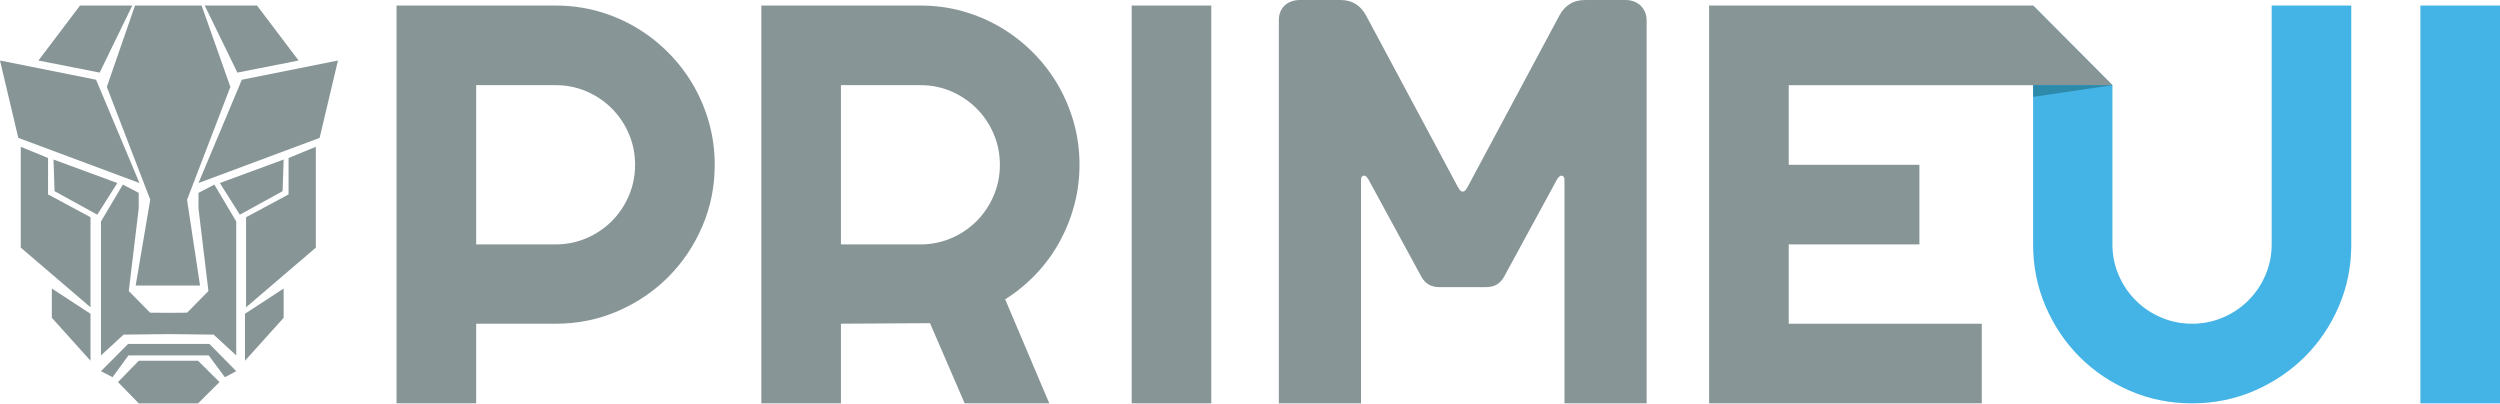
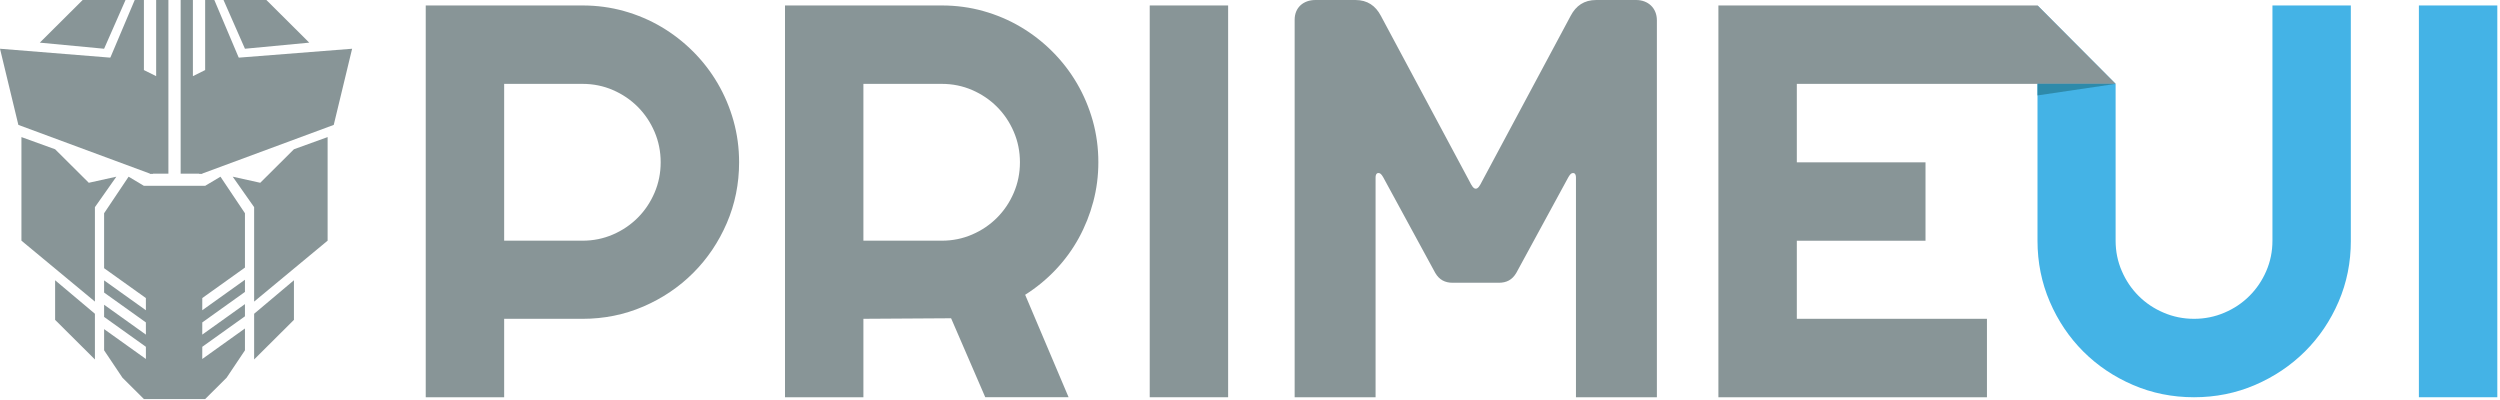
- <svg xmlns="http://www.w3.org/2000/svg" version="1.1" id="LOGO" x="0px" y="0px" width="419.542px" height="67.7px" viewBox="0 0 419.542 67.7" enable-background="new 0 0 419.542 67.7" xml:space="preserve">
-   <g>
-     <g>
-       <path fill="#889597" d="M79.908,67.69H66.545V0.931h26.721c2.454,0,4.812,0.319,7.078,0.955c2.265,0.636,4.384,1.536,6.353,2.7    c1.971,1.165,3.771,2.562,5.402,4.19c1.629,1.629,3.024,3.435,4.189,5.421c1.162,1.987,2.064,4.114,2.7,6.379    c0.633,2.264,0.955,4.625,0.955,7.078c0,3.662-0.7,7.113-2.093,10.356c-1.398,3.242-3.307,6.074-5.727,8.494    c-2.422,2.422-5.255,4.328-8.497,5.728c-3.242,1.396-6.697,2.095-10.359,2.095H79.909L79.908,67.69L79.908,67.69z M79.908,14.292    v26.721h13.358c1.831,0,3.553-0.349,5.169-1.048c1.613-0.694,3.024-1.651,4.235-2.86c1.209-1.211,2.166-2.633,2.864-4.262    c0.698-1.629,1.045-3.355,1.045-5.188c0-1.833-0.347-3.564-1.045-5.193c-0.698-1.629-1.655-3.047-2.864-4.261    c-1.211-1.208-2.622-2.163-4.235-2.861c-1.616-0.698-3.338-1.048-5.169-1.048H79.908z" />
-       <path fill="#889597" d="M141.124,67.69h-13.36V0.931h26.721c2.451,0,4.812,0.319,7.079,0.955c2.264,0.636,4.383,1.536,6.352,2.7    c1.971,1.165,3.771,2.562,5.4,4.19s3.027,3.435,4.191,5.421c1.162,1.987,2.062,4.114,2.7,6.379    c0.633,2.264,0.952,4.625,0.952,7.078c0,2.295-0.285,4.531-0.861,6.703c-0.573,2.175-1.396,4.233-2.464,6.19    c-1.071,1.955-2.383,3.757-3.935,5.398c-1.554,1.645-3.292,3.07-5.213,4.285l7.4,17.455h-14.199l-5.82-13.453l-14.943,0.092V67.69    L141.124,67.69z M141.124,14.292v26.721h13.36c1.832,0,3.554-0.349,5.167-1.048c1.616-0.694,3.027-1.651,4.235-2.86    c1.211-1.211,2.169-2.633,2.864-4.262c0.7-1.629,1.048-3.355,1.048-5.188c0-1.833-0.348-3.564-1.048-5.193    c-0.695-1.629-1.652-3.047-2.864-4.261c-1.208-1.208-2.62-2.163-4.235-2.861c-1.613-0.698-3.335-1.048-5.167-1.048H141.124z" />
-       <path fill="#889597" d="M203.273,67.69h-13.36V0.931h13.36V67.69z" />
-       <path fill="#44B3E6" d="M394.585,41.012c0,3.695-0.693,7.16-2.092,10.406c-1.396,3.242-3.309,6.065-5.727,8.473    c-2.424,2.404-5.256,4.307-8.498,5.703c-3.24,1.396-6.713,2.096-10.404,2.096c-3.689,0-7.16-0.697-10.402-2.096    c-3.246-1.396-6.068-3.299-8.475-5.703c-2.404-2.406-4.305-5.229-5.701-8.473c-1.396-3.246-2.096-6.711-2.096-10.406V0.931    l13.311,13.361v26.722c0,1.83,0.352,3.553,1.053,5.166c0.693,1.615,1.648,3.025,2.859,4.238c1.211,1.211,2.627,2.166,4.262,2.858    c1.629,0.701,3.355,1.05,5.189,1.05c1.832,0,3.561-0.349,5.189-1.05c1.631-0.692,3.049-1.647,4.258-2.858    c1.215-1.213,2.168-2.623,2.863-4.238c0.699-1.613,1.051-3.336,1.051-5.166V0.931h13.357v40.081H394.585z" />
-       <path fill="#44B3E6" d="M419.542,67.69h-13.363V0.931h13.363V67.69z" />
-       <path fill="#889597" d="M332.578,67.69h-22.879h-22.883V34.311V0.931h27.188h27.189l6.654,6.679l6.658,6.683h-27.164h-27.162    v6.681v6.682h10.963h10.965v6.68v6.68h-10.965h-10.963v6.654v6.658h16.199h16.199v6.682V67.69L332.578,67.69z" />
+ <svg xmlns="http://www.w3.org/2000/svg" height="68" viewBox="0 0 426 68" width="426">
+   <g fill="none" fill-rule="evenodd" transform="">
+     <g fill-rule="nonzero" transform="translate(72)">
+       <g fill="#889597">
+         <path d="m13.908 67.69h-13.363v-66.759h26.721c2.454 0 4.812.319 7.078.955 2.265.636 4.384 1.536 6.353 2.7 1.971 1.165 3.771 2.562 5.402 4.19 1.629 1.629 3.024 3.435 4.189 5.421 1.162 1.987 2.064 4.114 2.7 6.379.633 2.264.955 4.625.955 7.078 0 3.662-.7 7.113-2.093 10.356-1.398 3.242-3.307 6.074-5.727 8.494-2.422 2.422-5.255 4.328-8.497 5.728-3.242 1.396-6.697 2.095-10.359 2.095h-13.358zm0-53.398v26.721h13.358c1.831 0 3.553-.349 5.169-1.048 1.613-.694 3.024-1.651 4.235-2.86 1.209-1.211 2.166-2.633 2.864-4.262s1.045-3.355 1.045-5.188-.347-3.564-1.045-5.193-1.655-3.047-2.864-4.261c-1.211-1.208-2.622-2.163-4.235-2.861-1.616-.698-3.338-1.048-5.169-1.048z" />
+         <path d="m75.124 67.69h-13.36v-66.759h26.721c2.451 0 4.812.319 7.079.955 2.264.636 4.383 1.536 6.352 2.7 1.971 1.165 3.771 2.562 5.4 4.19s3.027 3.435 4.191 5.421c1.162 1.987 2.062 4.114 2.7 6.379.633 2.264.952 4.625.952 7.078 0 2.295-.285 4.531-.861 6.703-.573 2.175-1.396 4.233-2.464 6.19-1.071 1.955-2.383 3.757-3.935 5.398-1.554 1.645-3.292 3.07-5.213 4.285l7.4 17.455h-14.199l-5.82-13.453-14.943.092zm0-53.398v26.721h13.36c1.832 0 3.554-.349 5.167-1.048 1.616-.694 3.027-1.651 4.235-2.86 1.211-1.211 2.169-2.633 2.864-4.262.7-1.629 1.048-3.355 1.048-5.188s-.348-3.564-1.048-5.193c-.695-1.629-1.652-3.047-2.864-4.261-1.208-1.208-2.62-2.163-4.235-2.861-1.613-.698-3.335-1.048-5.167-1.048z" />
+         <path d="m137.273 67.69h-13.36v-66.759h13.36z" />
+       </g>
+       <path d="m328.585 41.012c0 3.695-.693 7.16-2.092 10.406-1.396 3.242-3.309 6.065-5.727 8.473-2.424 2.404-5.256 4.307-8.498 5.703-3.24 1.396-6.713 2.096-10.404 2.096-3.689 0-7.16-.697-10.402-2.096-3.246-1.396-6.068-3.299-8.475-5.703-2.404-2.406-4.305-5.229-5.701-8.473-1.396-3.246-2.096-6.711-2.096-10.406v-40.081l13.311 13.361v26.722c0 1.83.352 3.553 1.053 5.166.693 1.615 1.648 3.025 2.859 4.238 1.211 1.211 2.627 2.166 4.262 2.858 1.629.701 3.355 1.05 5.189 1.05 1.832 0 3.561-.349 5.189-1.05 1.631-.692 3.049-1.647 4.258-2.858 1.215-1.213 2.168-2.623 2.863-4.238.699-1.613 1.051-3.336 1.051-5.166v-40.083h13.357v40.081z" fill="#44b3e6" />
+       <path d="m353.542 67.69h-13.363v-66.759h13.363z" fill="#44b3e6" />
+       <path d="m266.578 67.69h-22.879-22.883v-33.379-33.38h27.188 27.189l6.654 6.679 6.658 6.683h-27.164-27.162v6.681 6.682h10.963 10.965v6.68 6.68h-10.965-10.963v6.654 6.658h16.199 16.199v6.682 6.68z" fill="#889597" />
    </g>
-     <polygon fill="#2E8AAA" points="341.193,16.26 341.193,14.285 354.505,14.292 354.505,14.292  " />
-     <g>
-       <polygon fill="#889597" points="23.406,30.715 3.073,23.139 0,10.158 16.127,13.383   " />
-       <polygon fill="#889597" points="33.309,30.715 53.639,23.139 56.715,10.158 40.584,13.383   " />
-       <polygon fill="#889597" points="16.727,12.183 6.45,10.158 13.425,0.931 22.202,0.931   " />
-       <polygon fill="#889597" points="39.835,12.183 50.111,10.158 43.134,0.931 34.356,0.931   " />
-       <polygon fill="#889597" points="38.66,14.578 31.392,33.528 33.568,47.913 22.768,47.913 25.213,33.508 17.928,14.578     22.653,0.931 33.833,0.931   " />
-       <polygon fill="#889597" points="8.064,32.626 15.191,36.454 15.191,51.569 3.485,41.555 3.485,24.635 8.064,26.514   " />
-       <polygon fill="#889597" points="48.425,32.626 41.295,36.454 41.295,51.569 53.003,41.555 53.003,24.635 48.425,26.514   " />
-       <polygon fill="#889597" points="35.97,30.975 33.309,32.366 33.309,34.969 34.977,48.844 31.405,52.471 28.295,52.5     25.185,52.471 21.611,48.844 23.281,34.969 23.281,32.366 20.617,30.975 16.944,37.167 16.944,59.643 20.742,56.155     28.295,56.069 35.848,56.155 39.645,59.643 39.645,37.167   " />
-       <polygon fill="#889597" points="33.231,67.702 23.292,67.702 19.803,64.116 23.292,60.538 33.231,60.538 36.834,64.116   " />
-       <polygon fill="#889597" points="15.191,60.538 8.699,53.333 8.699,48.42 15.191,52.657   " />
-       <polygon fill="#889597" points="41.111,60.538 47.6,53.333 47.6,48.42 41.111,52.657   " />
-       <polygon fill="#889597" points="35.031,59.643 21.556,59.643 18.885,63.301 16.944,62.29 21.489,57.721 35.145,57.721     39.645,62.29 37.733,63.301   " />
-       <polygon fill="#889597" points="16.325,36.028 9.155,32.084 8.979,26.772 19.686,30.715   " />
-       <polygon fill="#889597" points="40.255,36.028 47.424,32.084 47.6,26.772 36.893,30.715   " />
+     <path d="m347.193 16.26v-1.975l13.312.007z" fill="#2e8aaa" fill-rule="nonzero" />
+     <g fill="#889597">
+       <path d="m44.348 31.145-4.696-1.038 3.652 5.191v16.092l12.522-10.382v-17.649l-5.739 2.076z" fill-rule="nonzero" />
+       <path d="m8.348 31.145-4.696-1.038 3.652 5.191v16.092l12.522-10.382v-17.649l-5.739 2.076z" fill-rule="nonzero" transform="matrix(-1 0 0 1 23.47826 0)" />
+       <path d="m17.739 54.005v-2.076l7.123 5.09-.005-2.08-7.118-5.086v-2.076l7.123 5.09-.005-2.08-7.118-5.086v-9.363l4.174-6.229 2.609 1.557h10.435l2.609-1.557 4.174 6.229v9.255l-7.27 5.195-.005 2.08 7.275-5.199v2.076l-7.27 5.195-.005 2.08 7.275-5.199v2.076l-7.27 5.195-.005 2.08 7.275-5.199v3.722l-3.13 4.672-3.652 3.634h-10.435l-3.652-3.634-3.13-4.672v-3.613l7.123 5.09-.005-2.08z" />
+       <path d="m43.304 61.252 6.783-6.748v-6.748l-6.783 5.71z" fill-rule="nonzero" />
+       <path d="m9.391 61.252 6.783-6.748v-6.748l-6.783 5.71z" fill-rule="nonzero" transform="matrix(-1 0 0 1 25.56522 0)" />
+       <path d="m26.609 0h2.087v29.588h-3.13l-6.783-19.725 4.174-9.863h1.565v11.939l2.087 1.038zm4.174 0h2.087v12.977l2.087-1.038v-11.939h1.565l4.174 9.863-6.261 19.725h-3.652z" />
+       <path d="m25.565 29.588-22.435-8.305-3.13-12.977 19.304 1.557 6.783 19.725z" fill-rule="nonzero" />
+       <path d="m59.478 29.588-22.435-8.305-3.13-12.977 19.826 1.557 6.261 19.725z" fill-rule="nonzero" transform="matrix(-1 0 0 1 93.91304 0)" />
+       <path d="m41.739 8.305 10.957-1.038-7.304-7.267h-7.304z" fill-rule="nonzero" />
+       <path d="m10.435 8.305 10.957-1.038-7.304-7.267h-7.304z" fill-rule="nonzero" transform="matrix(-1 0 0 1 28.17391 0)" />
+       <path d="m278.783 0h-6.783c-2.076 0-3.455.989-4.345 2.672l-15.099 28.197c-.395.791-.691 1.284-1.086 1.284s-.691-.493-1.086-1.284l-15.097-28.197c-.889-1.683-2.27-2.672-4.343-2.672h-6.784c-2.07 0-3.552 1.286-3.552 3.363v59.404 3.539 1.383h1.677 10.534 1.579v-1.979-2.942-32.494c0-.691.296-.793.493-.793.296 0 .493.197.79.692l8.882 16.326c.688 1.188 1.677 1.682 2.96 1.682h7.896c1.283 0 2.271-.494 2.959-1.682l8.881-16.325c.299-.494.496-.691.791-.691.197 0 .494.1.494.791v32.494 2.943 1.979h1.578 10.533 1.678v-1.383-3.539-59.306c0-2.077-1.479-3.462-3.55-3.462z" fill-rule="nonzero" />
    </g>
-     <path fill="#889597" d="M272.783,0H266c-2.076,0-3.455,0.989-4.345,2.672l-15.099,28.197c-0.395,0.791-0.691,1.284-1.086,1.284   s-0.691-0.493-1.086-1.284L229.287,2.672C228.398,0.989,227.017,0,224.944,0h-6.784c-2.07,0-3.552,1.286-3.552,3.363v59.404v3.539   v1.383h1.677h10.534h1.579v-1.979v-2.942V30.274c0-0.691,0.296-0.793,0.493-0.793c0.296,0,0.493,0.197,0.79,0.692l8.882,16.326   c0.688,1.188,1.677,1.682,2.96,1.682h7.896c1.283,0,2.271-0.494,2.959-1.682l8.881-16.325c0.299-0.494,0.496-0.691,0.791-0.691   c0.197,0,0.494,0.1,0.494,0.791v32.494v2.943v1.979h1.578h10.533h1.678v-1.383v-3.539V3.462C276.333,1.385,274.854,0,272.783,0z" />
  </g>
</svg>
